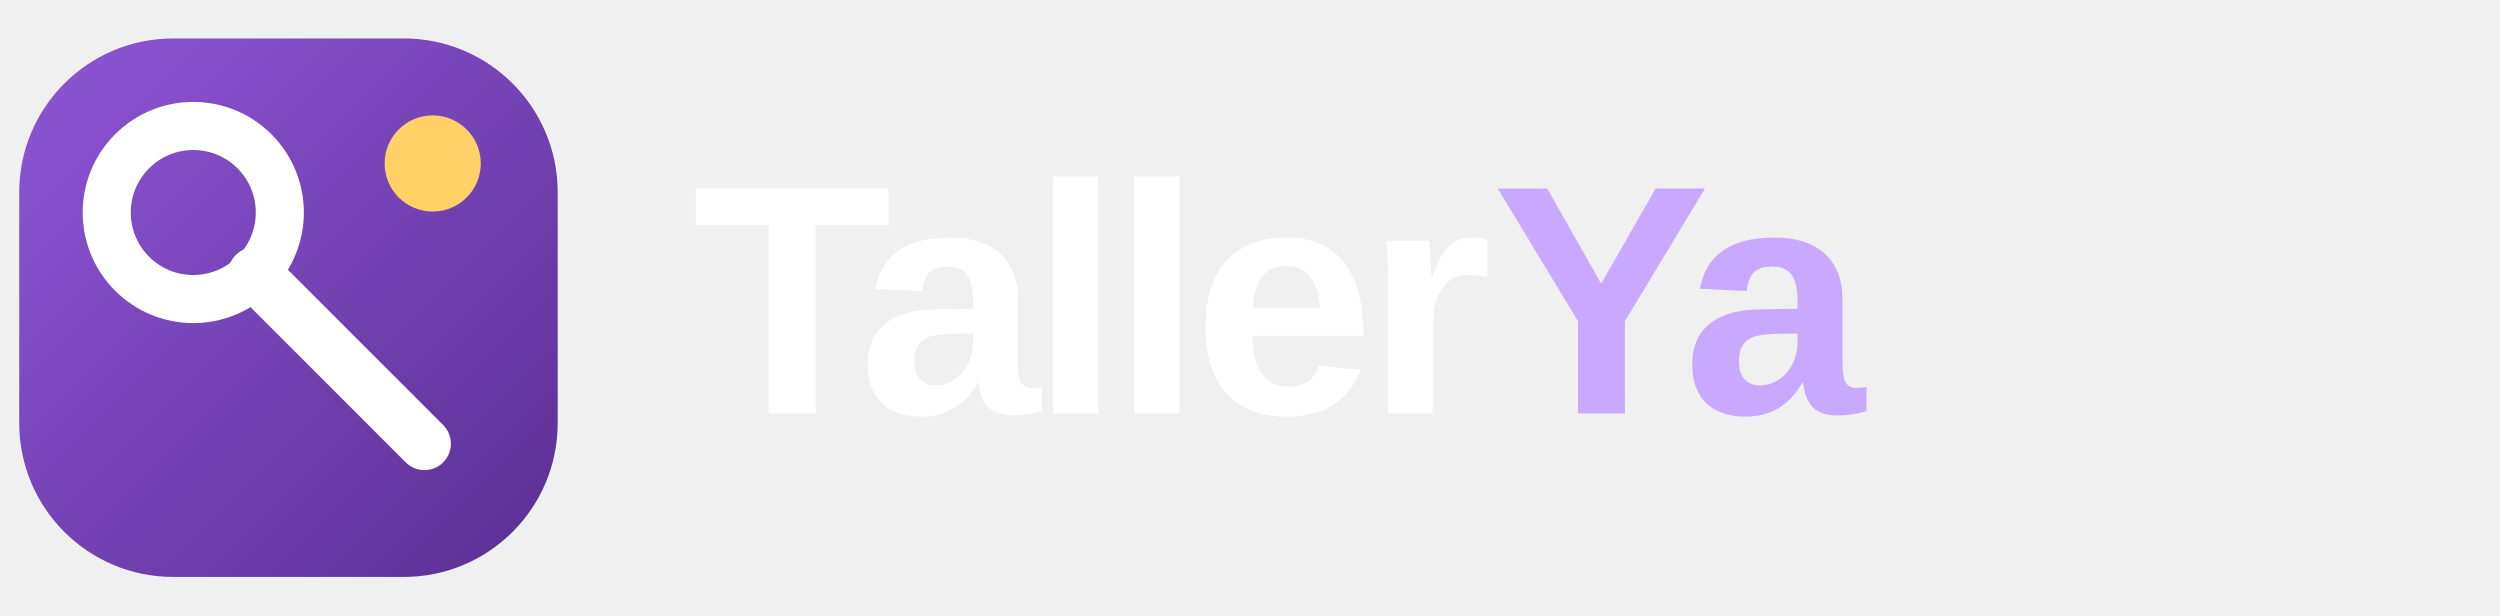
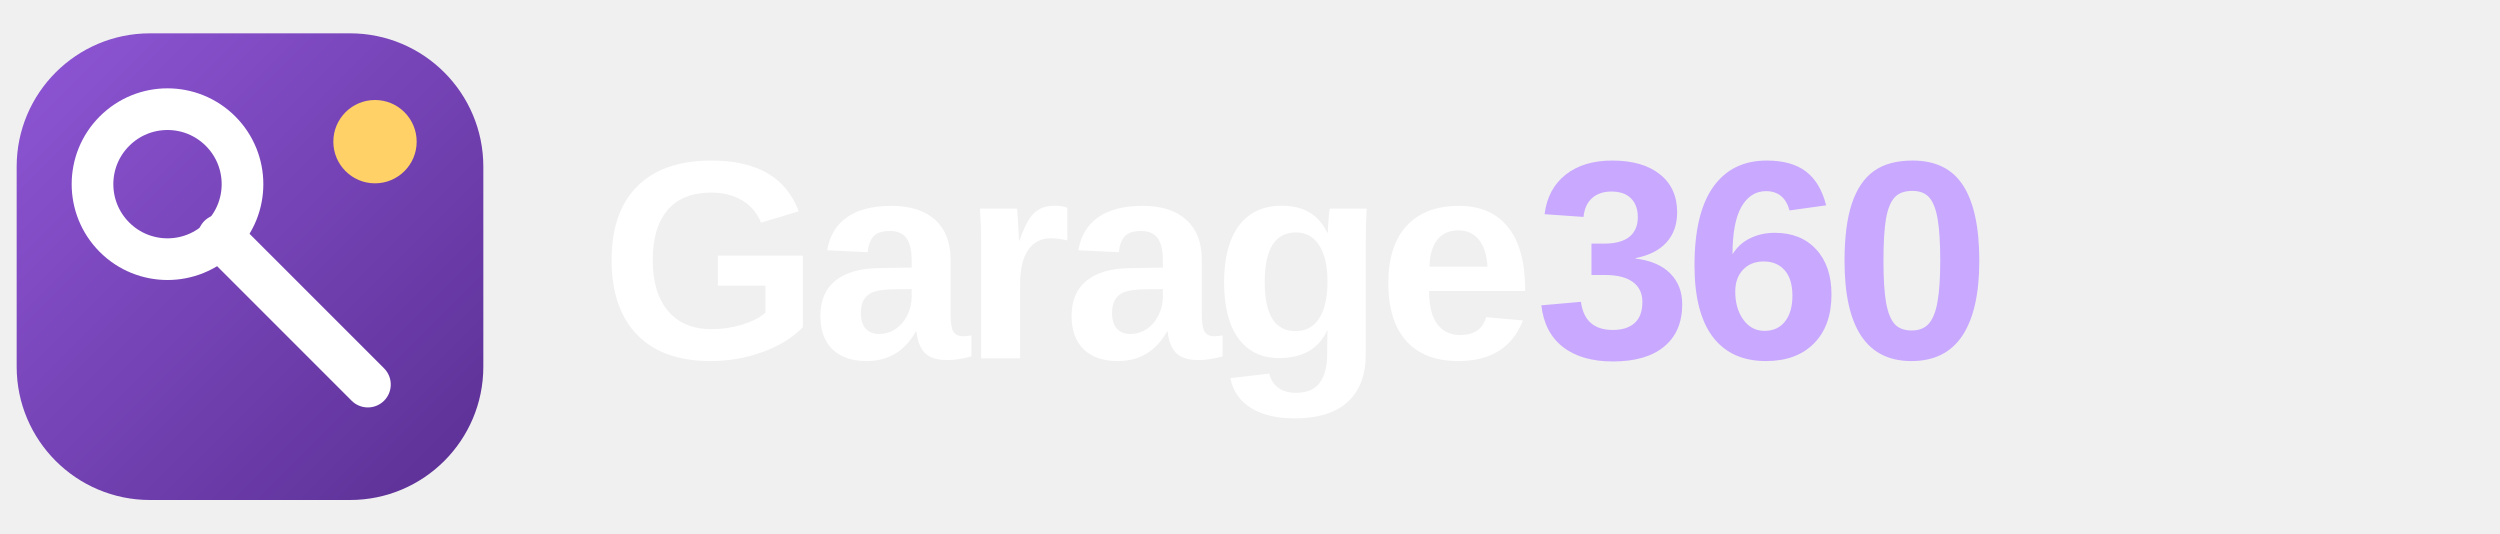
- <svg xmlns="http://www.w3.org/2000/svg" viewBox="0 0 260 64" role="img" aria-label="TallerYa">
+ <svg xmlns="http://www.w3.org/2000/svg" viewBox="0 0 300 64" role="img" aria-label="Garage360">
  <defs>
    <linearGradient id="g" x1="0" y1="0" x2="1" y2="1">
      <stop offset="0" stop-color="#8f56d6" />
      <stop offset="1" stop-color="#5a2f93" />
    </linearGradient>
  </defs>
  <rect x="2" y="4" width="56" height="56" rx="16" fill="url(#g)" />
  <g transform="translate(30 32) rotate(-45)" fill="none" stroke="#fff" stroke-width="5.5" stroke-linecap="round" stroke-linejoin="round">
    <path d="M-5 -19 a9 9 0 1 0 10 0 M-5 -19 v8 M5 -19 v8" stroke-width="0" />
    <circle cx="0" cy="-14" r="9" stroke-width="5" />
    <path d="M0 -5 V20" />
  </g>
  <circle cx="45" cy="17" r="5" fill="#ffd166" />
-   <text x="72" y="43" font-family="'Segoe UI', 'Helvetica Neue', Arial, sans-serif" font-size="34" font-weight="800" letter-spacing="-1" fill="#ffffff">Taller<tspan fill="#c9a8ff">Ya</tspan>
+   <text x="72" y="43" font-family="'Segoe UI', 'Helvetica Neue', Arial, sans-serif" font-size="34" font-weight="800" letter-spacing="-1" fill="#ffffff">Garage<tspan fill="#c9a8ff">360</tspan>
  </text>
</svg>
